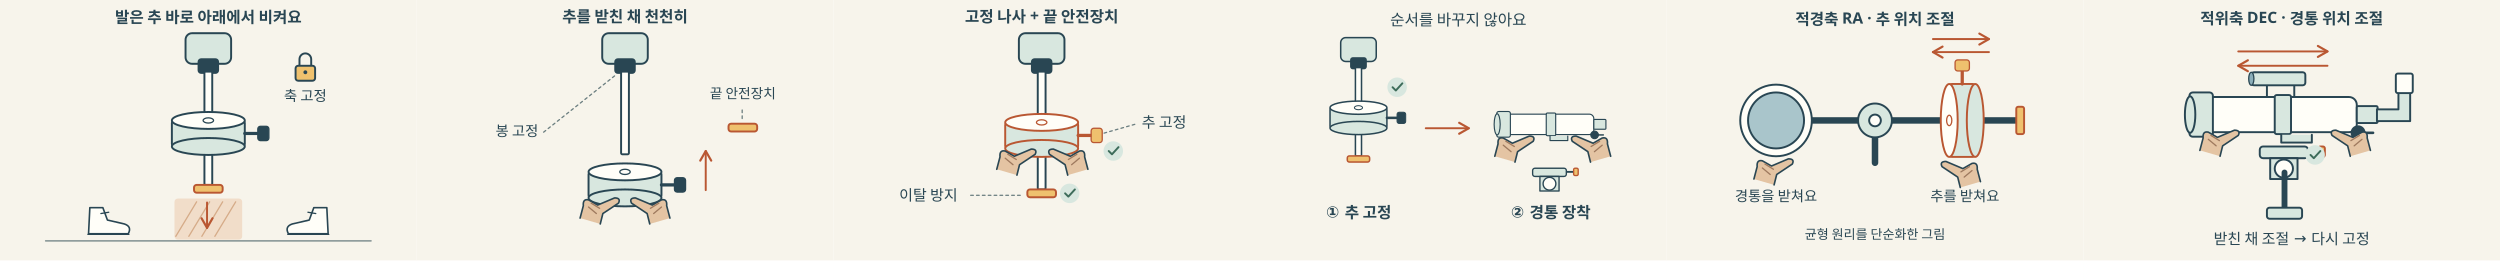
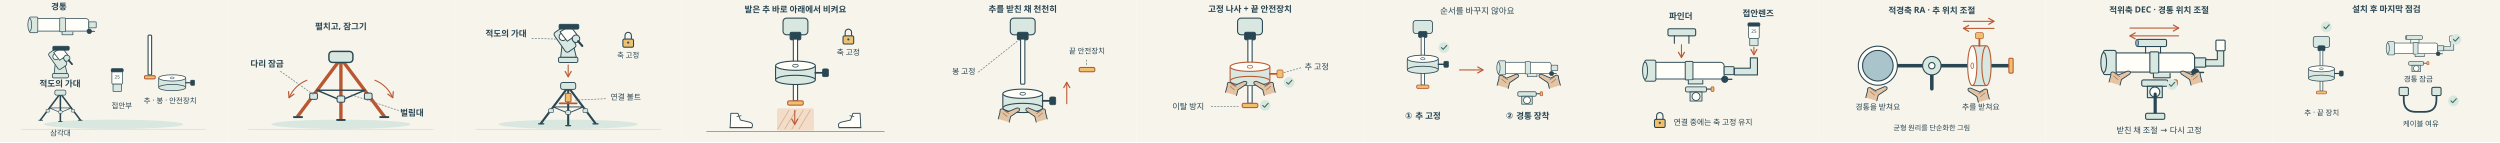
- <svg xmlns="http://www.w3.org/2000/svg" width="3840" height="400" viewBox="0 0 3840 400">
+ <svg xmlns="http://www.w3.org/2000/svg" width="7040" height="400" viewBox="0 0 7040 400">
  <style>text{font-family:"Noto Sans KR","Apple SD Gothic Neo","Malgun Gothic",sans-serif}path,rect,circle,ellipse{stroke-linecap:round;stroke-linejoin:round}</style>
  <defs>
    <marker id="arrow" viewBox="0 0 10 10" refX="8" refY="5" markerWidth="7" markerHeight="7" orient="auto-start-reverse">
      <path d="M1 1L8 5 1 9" fill="none" stroke="#b95732" stroke-width="1.6" stroke-linecap="round" stroke-linejoin="round" />
    </marker>
  </defs>
  <g transform="translate(0 0)">
+     <rect x="0" y="0" width="640" height="400" rx="0" fill="#f7f4eb" stroke="none" stroke-width="3" />
+     <ellipse cx="320" cy="350" rx="196" ry="13" fill="#d8e7df" stroke="none" stroke-width="3" />
+     <path d="M60 364H580" fill="none" stroke="#d3dbd3" stroke-width="2" />
+     <g transform="translate(170 263) scale(0.62) rotate(0)">
+       <path d="M0 0L-90 120M0 0L90 120M0 0V126" fill="none" stroke="#294653" stroke-width="7" />
+       <path d="M-50 66H50M-50 66L0 87 50 66" fill="none" stroke="#294653" stroke-width="3" />
+       <rect x="-65" y="72" width="16" height="13" rx="3" fill="#d8e7df" stroke="#294653" stroke-width="2" />
+       <rect x="49" y="72" width="16" height="13" rx="3" fill="#d8e7df" stroke="#294653" stroke-width="2" />
+       <rect x="-8" y="78" width="16" height="13" rx="3" fill="#d8e7df" stroke="#294653" stroke-width="2" />
+       <rect x="-25" y="-15" width="50" height="23" rx="7" fill="#d8e7df" stroke="#294653" stroke-width="3" />
+       <path d="M-98 122h17M82 122h17M-8 128h16" fill="none" stroke="#294653" stroke-width="4" />
+     </g>
+     <g transform="translate(170 207) scale(0.73) rotate(0)">
+       <rect x="-31" y="0" width="62" height="17" rx="5" fill="#d8e7df" stroke="#294653" stroke-width="3" />
+       <path d="M-24 0L-19-43 12-58 26 0Z" fill="#d8e7df" stroke="#294653" stroke-width="3" />
+       <g transform="translate(-5 -48) scale(1) rotate(-35)">
+         <rect x="-20" y="-47" width="40" height="76" rx="8" fill="#d8e7df" stroke="#294653" stroke-width="3" />
+         <circle cx="0" cy="-21" r="12" fill="#fffef8" stroke="#294653" stroke-width="3" />
+       </g>
+       <path d="M-26-81L6-101 28-72-3-51Z" fill="#fffef8" stroke="#294653" stroke-width="3" />
+       <rect x="-29" y="-105" width="63" height="15" rx="4" fill="#294653" stroke="#294653" stroke-width="3" />
+       <circle cx="25" cy="-59" r="12" fill="#d8e7df" stroke="#294653" stroke-width="3" />
+       <path d="M32-51l13 15" fill="none" stroke="#294653" stroke-width="7" />
+     </g>
+     <g transform="translate(176 70) scale(0.65) rotate(0)">
+       <rect x="-132" y="-27" width="246" height="54" rx="12" fill="#fffef8" stroke="#294653" stroke-width="3" />
+       <rect x="-143" y="-34" width="36" height="68" rx="5" fill="#d8e7df" stroke="#294653" stroke-width="3" />
+       <ellipse cx="-142" cy="0" rx="8" ry="28" fill="#d8e7df" stroke="#294653" stroke-width="3" />
+       <rect x="-12" y="-30" width="25" height="60" rx="3" fill="#d8e7df" stroke="#294653" stroke-width="3" />
+       <path d="M-2 31V43H45V31" fill="#d8e7df" stroke="#294653" stroke-width="3" />
+       <rect x="114" y="-13" width="32" height="26" rx="2" fill="#d8e7df" stroke="#294653" stroke-width="3" />
+       <circle cx="116" cy="28" r="10" fill="#294653" stroke="#294653" stroke-width="3" />
+       <path d="M116 28h23" fill="none" stroke="#294653" stroke-width="4" />
+     </g>
+     <g transform="translate(330 222) scale(0.65) rotate(0)">
+       <rect x="-23" y="-37" width="46" height="60" rx="5" fill="#fffef8" stroke="#294653" stroke-width="3" />
+       <rect x="-18" y="23" width="36" height="32" rx="2" fill="#d8e7df" stroke="#294653" stroke-width="3" />
+       <rect x="-26" y="-44" width="52" height="14" rx="4" fill="#294653" stroke="#294653" stroke-width="3" />
+       <text x="0" y="-1" fill="#294653" font-size="20" text-anchor="middle" font-weight="500">25</text>
+     </g>
+     <g transform="translate(485 233) scale(0.68) rotate(0)">
+       <rect x="-56" y="-20" width="112" height="40" rx="4" fill="#d8e7df" stroke="#294653" stroke-width="3" />
+       <ellipse cx="0" cy="-20" rx="56" ry="13" fill="#fffef8" stroke="#294653" stroke-width="3" />
+       <ellipse cx="0" cy="-20" rx="8" ry="4" fill="#fffef8" stroke="#294653" stroke-width="2" />
+       <ellipse cx="0" cy="20" rx="56" ry="13" fill="#d8e7df" stroke="#294653" stroke-width="3" />
+       <path d="M56 0H78" fill="none" stroke="#294653" stroke-width="5" />
+       <rect x="76" y="-11" width="17" height="22" rx="4" fill="#294653" stroke="#294653" stroke-width="2" />
+     </g>
+     <rect x="417" y="99" width="10" height="112" rx="2" fill="#fffef8" stroke="#294653" stroke-width="3" />
+     <rect x="407" y="213" width="30" height="9" rx="3" fill="#efc16e" stroke="#b95732" stroke-width="3" />
+     <text x="166" y="27" fill="#294653" font-size="24" text-anchor="middle" font-weight="600">경통</text>
+     <text x="169" y="244" fill="#294653" font-size="24" text-anchor="middle" font-weight="600">적도의 가대</text>
+     <text x="170" y="382" fill="#294653" font-size="21" text-anchor="middle" font-weight="500">삼각대</text>
+     <text x="343" y="305" fill="#294653" font-size="21" text-anchor="middle" font-weight="500">접안부</text>
+     <text x="479" y="291" fill="#294653" font-size="21" text-anchor="middle" font-weight="500">추 · 봉 · 안전장치</text>
+   </g>
+   <g transform="translate(640 0)">
+     <rect x="0" y="0" width="640" height="400" rx="0" fill="#f7f4eb" stroke="none" stroke-width="3" />
+     <ellipse cx="320" cy="350" rx="196" ry="13" fill="#d8e7df" stroke="none" stroke-width="3" />
+     <path d="M60 364H580" fill="none" stroke="#d3dbd3" stroke-width="2" />
+     <g transform="translate(320 165) scale(1.35) rotate(0)">
+       <path d="M0 0L-90 120M0 0L90 120M0 0V126" fill="none" stroke="#b95732" stroke-width="7" />
+       <path d="M-50 66H50M-50 66L0 87 50 66" fill="none" stroke="#294653" stroke-width="3" />
+       <rect x="-65" y="72" width="16" height="13" rx="3" fill="#d8e7df" stroke="#294653" stroke-width="2" />
+       <rect x="49" y="72" width="16" height="13" rx="3" fill="#d8e7df" stroke="#294653" stroke-width="2" />
+       <rect x="-8" y="78" width="16" height="13" rx="3" fill="#d8e7df" stroke="#294653" stroke-width="2" />
+       <rect x="-25" y="-15" width="50" height="23" rx="7" fill="#d8e7df" stroke="#294653" stroke-width="3" />
+       <path d="M-98 122h17M82 122h17M-8 128h16" fill="none" stroke="#294653" stroke-width="4" />
+     </g>
+     <path d="M224 226Q190 240 174 275" fill="none" stroke="#b95732" stroke-width="3" marker-end="url(#arrow)" />
+     <path d="M416 226Q450 240 466 275" fill="none" stroke="#b95732" stroke-width="3" marker-end="url(#arrow)" />
+     <text x="320" y="83" fill="#294653" font-size="24" text-anchor="middle" font-weight="600">펼치고, 잠그기</text>
+     <text x="112" y="188" fill="#294653" font-size="24" text-anchor="middle" font-weight="600">다리 잠금</text>
+     <path d="M150 201L242 266" fill="none" stroke="#6b7e80" stroke-width="2" stroke-dasharray="4 5" />
+     <text x="520" y="326" fill="#294653" font-size="24" text-anchor="middle" font-weight="600">벌림대</text>
+     <path d="M482 311L350 267" fill="none" stroke="#6b7e80" stroke-width="2" stroke-dasharray="4 5" />
+   </g>
+   <g transform="translate(1280 0)">
+     <rect x="0" y="0" width="640" height="400" rx="0" fill="#f7f4eb" stroke="none" stroke-width="3" />
+     <ellipse cx="320" cy="350" rx="196" ry="13" fill="#d8e7df" stroke="none" stroke-width="3" />
+     <path d="M60 364H580" fill="none" stroke="#d3dbd3" stroke-width="2" />
+     <g transform="translate(320 245) scale(0.85) rotate(0)">
+       <path d="M0 0L-90 120M0 0L90 120M0 0V126" fill="none" stroke="#294653" stroke-width="7" />
+       <path d="M-50 66H50M-50 66L0 87 50 66" fill="none" stroke="#294653" stroke-width="3" />
+       <rect x="-65" y="72" width="16" height="13" rx="3" fill="#d8e7df" stroke="#294653" stroke-width="2" />
+       <rect x="49" y="72" width="16" height="13" rx="3" fill="#d8e7df" stroke="#294653" stroke-width="2" />
+       <rect x="-8" y="78" width="16" height="13" rx="3" fill="#d8e7df" stroke="#294653" stroke-width="2" />
+       <rect x="-25" y="-15" width="50" height="23" rx="7" fill="#d8e7df" stroke="#294653" stroke-width="3" />
+       <path d="M-98 122h17M82 122h17M-8 128h16" fill="none" stroke="#294653" stroke-width="4" />
+     </g>
+     <g transform="translate(320 161) scale(0.88) rotate(0)">
+       <rect x="-31" y="0" width="62" height="17" rx="5" fill="#d8e7df" stroke="#294653" stroke-width="3" />
+       <path d="M-24 0L-19-43 12-58 26 0Z" fill="#d8e7df" stroke="#294653" stroke-width="3" />
+       <g transform="translate(-5 -48) scale(1) rotate(-35)">
+         <rect x="-20" y="-47" width="40" height="76" rx="8" fill="#d8e7df" stroke="#294653" stroke-width="3" />
+         <circle cx="0" cy="-21" r="12" fill="#fffef8" stroke="#294653" stroke-width="3" />
+       </g>
+       <path d="M-26-81L6-101 28-72-3-51Z" fill="#fffef8" stroke="#294653" stroke-width="3" />
+       <rect x="-29" y="-105" width="63" height="15" rx="4" fill="#294653" stroke="#294653" stroke-width="3" />
+       <circle cx="25" cy="-59" r="12" fill="#d8e7df" stroke="#294653" stroke-width="3" />
+       <path d="M32-51l13 15" fill="none" stroke="#294653" stroke-width="7" />
+     </g>
+     <path d="M320 183V216" fill="none" stroke="#b95732" stroke-width="3" marker-end="url(#arrow)" />
+     <rect x="312" y="263" width="16" height="24" rx="3" fill="#efc16e" stroke="#b95732" stroke-width="3" />
+     <path d="M296 291h48" fill="none" stroke="#b95732" stroke-width="5" />
+     <text x="145" y="103" fill="#294653" font-size="24" text-anchor="middle" font-weight="600">적도의 가대</text>
+     <path d="M218 108L286 110" fill="none" stroke="#6b7e80" stroke-width="2" stroke-dasharray="4 5" />
+     <path d="M480 110v-10a9 9 0 0 1 18 0v10" fill="none" stroke="#294653" stroke-width="3" />
+     <rect x="474" y="110" width="30" height="23" rx="4" fill="#efc16e" stroke="#294653" stroke-width="3" />
+     <circle cx="489" cy="120" r="3" fill="#294653" stroke="none" stroke-width="3" />
+     <text x="489" y="163" fill="#294653" font-size="21" text-anchor="middle" font-weight="500">축 고정</text>
+     <text x="482" y="281" fill="#294653" font-size="22" text-anchor="middle" font-weight="500">연결 볼트</text>
+     <path d="M425 278L340 282" fill="none" stroke="#6b7e80" stroke-width="2" stroke-dasharray="4 5" />
+   </g>
+   <g transform="translate(1920 0)">
    <rect x="0" y="0" width="640" height="400" rx="0" fill="#f7f4eb" stroke="none" stroke-width="3" />
    <rect x="285" y="51" width="70" height="47" rx="10" fill="#d8e7df" stroke="#294653" stroke-width="3" />
    <rect x="305" y="91" width="30" height="21" rx="4" fill="#294653" stroke="#294653" stroke-width="3" />
    <rect x="314" y="110" width="12" height="174" rx="2" fill="#fffef8" stroke="#294653" stroke-width="3" />
    <rect x="298" y="284" width="44" height="12" rx="4" fill="#efc16e" stroke="#b95732" stroke-width="3" />
    <g transform="translate(320 205) scale(1) rotate(0)">
      <rect x="-56" y="-20" width="112" height="40" rx="4" fill="#d8e7df" stroke="#294653" stroke-width="3" />
      <ellipse cx="0" cy="-20" rx="56" ry="13" fill="#fffef8" stroke="#294653" stroke-width="3" />
      <ellipse cx="0" cy="-20" rx="8" ry="4" fill="#fffef8" stroke="#294653" stroke-width="2" />
      <ellipse cx="0" cy="20" rx="56" ry="13" fill="#d8e7df" stroke="#294653" stroke-width="3" />
      <path d="M56 0H78" fill="none" stroke="#294653" stroke-width="5" />
      <rect x="76" y="-11" width="17" height="22" rx="4" fill="#294653" stroke="#294653" stroke-width="2" />
    </g>
    <rect x="268" y="305" width="104" height="63" rx="5" fill="#f1ddc9" stroke="none" stroke-width="3" />
    <path d="M270 363l32-53" fill="none" stroke="#d5ab88" stroke-width="2" />
    <path d="M290 363l32-53" fill="none" stroke="#d5ab88" stroke-width="2" />
    <path d="M310 363l32-53" fill="none" stroke="#d5ab88" stroke-width="2" />
    <path d="M330 363l32-53" fill="none" stroke="#d5ab88" stroke-width="2" />
    <g transform="translate(161 342) scale(1 1)">
      <path d="M-23-23H-3L4-4 30 2Q42 6 36 17H-25Z" fill="#fffef8" stroke="#294653" stroke-width="2.5" />
      <path d="M-26 18H37M-6-14l12-2" fill="none" stroke="#294653" stroke-width="2" />
    </g>
    <g transform="translate(479 342) scale(-1 1)">
      <path d="M-23-23H-3L4-4 30 2Q42 6 36 17H-25Z" fill="#fffef8" stroke="#294653" stroke-width="2.5" />
      <path d="M-26 18H37M-6-14l12-2" fill="none" stroke="#294653" stroke-width="2" />
    </g>
    <path d="M318 311V350" fill="none" stroke="#b95732" stroke-width="3" marker-end="url(#arrow)" />
    <text x="320" y="35" fill="#294653" font-size="24" text-anchor="middle" font-weight="600">발은 추 바로 아래에서 비켜요</text>
    <path d="M460 101v-10a9 9 0 0 1 18 0v10" fill="none" stroke="#294653" stroke-width="3" />
    <rect x="454" y="101" width="30" height="23" rx="4" fill="#efc16e" stroke="#294653" stroke-width="3" />
    <circle cx="469" cy="111" r="3" fill="#294653" stroke="none" stroke-width="3" />
    <text x="469" y="155" fill="#294653" font-size="22" text-anchor="middle" font-weight="500">축 고정</text>
    <path d="M70 370H570" fill="none" stroke="#6b7e80" stroke-width="2" />
  </g>
-   <g transform="translate(640 0)">
+   <g transform="translate(2560 0)">
    <rect x="0" y="0" width="640" height="400" rx="0" fill="#f7f4eb" stroke="none" stroke-width="3" />
    <rect x="285" y="51" width="70" height="47" rx="10" fill="#d8e7df" stroke="#294653" stroke-width="3" />
    <rect x="305" y="91" width="30" height="21" rx="4" fill="#294653" stroke="#294653" stroke-width="3" />
    <rect x="314" y="110" width="12" height="127" rx="2" fill="#fffef8" stroke="#294653" stroke-width="3" />
    <g transform="translate(320 284) scale(1) rotate(0)">
      <rect x="-56" y="-20" width="112" height="40" rx="4" fill="#d8e7df" stroke="#294653" stroke-width="3" />
      <ellipse cx="0" cy="-20" rx="56" ry="13" fill="#fffef8" stroke="#294653" stroke-width="3" />
      <ellipse cx="0" cy="-20" rx="8" ry="4" fill="#fffef8" stroke="#294653" stroke-width="2" />
      <ellipse cx="0" cy="20" rx="56" ry="13" fill="#d8e7df" stroke="#294653" stroke-width="3" />
      <path d="M56 0H78" fill="none" stroke="#294653" stroke-width="5" />
      <rect x="76" y="-11" width="17" height="22" rx="4" fill="#294653" stroke="#294653" stroke-width="2" />
    </g>
    <g transform="translate(277 305) scale(1 1)">
      <path d="M-26 30L-21 11Q-22 0-13 2L1 10 27-1Q37-1 33 7L9 23 5 39" fill="#e4c4a3" stroke="#294653" stroke-width="2.5" />
      <path d="M-9 7L4 15M-13 13l12 10" fill="none" stroke="#9e795e" stroke-width="2" />
    </g>
    <g transform="translate(363 305) scale(-1 1)">
      <path d="M-26 30L-21 11Q-22 0-13 2L1 10 27-1Q37-1 33 7L9 23 5 39" fill="#e4c4a3" stroke="#294653" stroke-width="2.5" />
      <path d="M-9 7L4 15M-13 13l12 10" fill="none" stroke="#9e795e" stroke-width="2" />
    </g>
    <path d="M444 292V232" fill="none" stroke="#b95732" stroke-width="3" marker-end="url(#arrow)" />
    <text x="320" y="34" fill="#294653" font-size="24" text-anchor="middle" font-weight="600">추를 받친 채 천천히</text>
    <rect x="479" y="190" width="44" height="12" rx="4" fill="#efc16e" stroke="#b95732" stroke-width="3" />
    <text x="501" y="151" fill="#294653" font-size="21" text-anchor="middle" font-weight="500">끝 안전장치</text>
    <path d="M500 169V184" fill="none" stroke="#6b7e80" stroke-width="2" stroke-dasharray="4 5" />
    <text x="154" y="209" fill="#294653" font-size="22" text-anchor="middle" font-weight="500">봉 고정</text>
    <path d="M195 203L306 115" fill="none" stroke="#6b7e80" stroke-width="2" stroke-dasharray="4 5" />
  </g>
-   <g transform="translate(1280 0)">
+   <g transform="translate(3200 0)">
    <rect x="0" y="0" width="640" height="400" rx="0" fill="#f7f4eb" stroke="none" stroke-width="3" />
    <rect x="285" y="51" width="70" height="47" rx="10" fill="#d8e7df" stroke="#294653" stroke-width="3" />
    <rect x="305" y="91" width="30" height="21" rx="4" fill="#294653" stroke="#294653" stroke-width="3" />
    <rect x="314" y="110" width="12" height="181" rx="2" fill="#fffef8" stroke="#294653" stroke-width="3" />
    <rect x="298" y="291" width="44" height="12" rx="4" fill="#efc16e" stroke="#b95732" stroke-width="3" />
    <g transform="translate(320 208) scale(1) rotate(0)">
      <rect x="-56" y="-20" width="112" height="40" rx="4" fill="#d8e7df" stroke="#b95732" stroke-width="3" />
      <ellipse cx="0" cy="-20" rx="56" ry="13" fill="#fffef8" stroke="#b95732" stroke-width="3" />
      <ellipse cx="0" cy="-20" rx="8" ry="4" fill="#fffef8" stroke="#b95732" stroke-width="2" />
      <ellipse cx="0" cy="20" rx="56" ry="13" fill="#d8e7df" stroke="#b95732" stroke-width="3" />
      <path d="M56 0H78" fill="none" stroke="#b95732" stroke-width="5" />
      <rect x="76" y="-11" width="17" height="22" rx="4" fill="#efc16e" stroke="#b95732" stroke-width="2" />
    </g>
    <g transform="translate(277 230) scale(1 1)">
      <path d="M-26 30L-21 11Q-22 0-13 2L1 10 27-1Q37-1 33 7L9 23 5 39" fill="#e4c4a3" stroke="#294653" stroke-width="2.5" />
      <path d="M-9 7L4 15M-13 13l12 10" fill="none" stroke="#9e795e" stroke-width="2" />
    </g>
    <g transform="translate(365 230) scale(-1 1)">
      <path d="M-26 30L-21 11Q-22 0-13 2L1 10 27-1Q37-1 33 7L9 23 5 39" fill="#e4c4a3" stroke="#294653" stroke-width="2.5" />
      <path d="M-9 7L4 15M-13 13l12 10" fill="none" stroke="#9e795e" stroke-width="2" />
    </g>
    <text x="320" y="34" fill="#294653" font-size="24" text-anchor="middle" font-weight="600">고정 나사 + 끝 안전장치</text>
    <text x="508" y="196" fill="#294653" font-size="23" text-anchor="middle" font-weight="500">추 고정</text>
    <path d="M463 191L414 205" fill="none" stroke="#6b7e80" stroke-width="2" stroke-dasharray="4 5" />
    <circle cx="430" cy="232" r="15" fill="#d8e7df" stroke="none" stroke-width="3" />
    <path d="M423 232l5 5 10-11" fill="none" stroke="#3d6c5a" stroke-width="3" />
    <text x="146" y="308" fill="#294653" font-size="23" text-anchor="middle" font-weight="500">이탈 방지</text>
    <path d="M211 300H289" fill="none" stroke="#6b7e80" stroke-width="2" stroke-dasharray="4 5" />
    <circle cx="363" cy="297" r="15" fill="#d8e7df" stroke="none" stroke-width="3" />
    <path d="M356 297l5 5 10-11" fill="none" stroke="#3d6c5a" stroke-width="3" />
  </g>
-   <g transform="translate(1920 0)">
+   <g transform="translate(3840 0)">
    <rect x="0" y="0" width="640" height="400" rx="0" fill="#f7f4eb" stroke="none" stroke-width="3" />
    <g transform="translate(-83 18) scale(0.78) rotate(0)">
      <rect x="285" y="51" width="70" height="47" rx="10" fill="#d8e7df" stroke="#294653" stroke-width="3" />
      <rect x="305" y="91" width="30" height="21" rx="4" fill="#294653" stroke="#294653" stroke-width="3" />
      <rect x="314" y="110" width="12" height="174" rx="2" fill="#fffef8" stroke="#294653" stroke-width="3" />
      <rect x="298" y="284" width="44" height="12" rx="4" fill="#efc16e" stroke="#b95732" stroke-width="3" />
      <g transform="translate(320 209) scale(1) rotate(0)">
        <rect x="-56" y="-20" width="112" height="40" rx="4" fill="#d8e7df" stroke="#294653" stroke-width="3" />
        <ellipse cx="0" cy="-20" rx="56" ry="13" fill="#fffef8" stroke="#294653" stroke-width="3" />
        <ellipse cx="0" cy="-20" rx="8" ry="4" fill="#fffef8" stroke="#294653" stroke-width="2" />
        <ellipse cx="0" cy="20" rx="56" ry="13" fill="#d8e7df" stroke="#294653" stroke-width="3" />
        <path d="M56 0H78" fill="none" stroke="#294653" stroke-width="5" />
        <rect x="76" y="-11" width="17" height="22" rx="4" fill="#294653" stroke="#294653" stroke-width="2" />
      </g>
    </g>
    <circle cx="226" cy="134" r="15" fill="#d8e7df" stroke="none" stroke-width="3" />
    <path d="M219 134l5 5 10-11" fill="none" stroke="#3d6c5a" stroke-width="3" />
    <g transform="translate(462 191) scale(0.58) rotate(0)">
      <rect x="-132" y="-27" width="246" height="54" rx="12" fill="#fffef8" stroke="#294653" stroke-width="3" />
      <rect x="-143" y="-34" width="36" height="68" rx="5" fill="#d8e7df" stroke="#294653" stroke-width="3" />
      <ellipse cx="-142" cy="0" rx="8" ry="28" fill="#d8e7df" stroke="#294653" stroke-width="3" />
      <rect x="-12" y="-30" width="25" height="60" rx="3" fill="#d8e7df" stroke="#294653" stroke-width="3" />
      <path d="M-2 31V43H45V31" fill="#d8e7df" stroke="#294653" stroke-width="3" />
      <rect x="114" y="-13" width="32" height="26" rx="2" fill="#d8e7df" stroke="#294653" stroke-width="3" />
      <circle cx="116" cy="28" r="10" fill="#294653" stroke="#294653" stroke-width="3" />
      <path d="M116 28h23" fill="none" stroke="#294653" stroke-width="4" />
    </g>
    <g transform="translate(402 210) scale(1 1)">
      <path d="M-26 30L-21 11Q-22 0-13 2L1 10 27-1Q37-1 33 7L9 23 5 39" fill="#e4c4a3" stroke="#294653" stroke-width="2.5" />
      <path d="M-9 7L4 15M-13 13l12 10" fill="none" stroke="#9e795e" stroke-width="2" />
    </g>
    <g transform="translate(528 210) scale(-1 1)">
      <path d="M-26 30L-21 11Q-22 0-13 2L1 10 27-1Q37-1 33 7L9 23 5 39" fill="#e4c4a3" stroke="#294653" stroke-width="2.5" />
      <path d="M-9 7L4 15M-13 13l12 10" fill="none" stroke="#9e795e" stroke-width="2" />
    </g>
    <g transform="translate(460 264) scale(0.7) rotate(0)">
      <rect x="-37" y="-8" width="74" height="18" rx="5" fill="#d8e7df" stroke="#294653" stroke-width="3" />
      <path d="M-21 10V42H21V10Z" fill="#d8e7df" stroke="#294653" stroke-width="3" />
      <circle cx="0" cy="26" r="14" fill="#fffef8" stroke="#294653" stroke-width="3" />
      <path d="M38 0H55" fill="none" stroke="#294653" stroke-width="4" />
      <rect x="53" y="-8" width="10" height="16" rx="3" fill="#efc16e" stroke="#b95732" stroke-width="3" />
    </g>
    <path d="M270 197H336" fill="none" stroke="#b95732" stroke-width="3" marker-end="url(#arrow)" />
    <text x="167" y="334" fill="#294653" font-size="24" text-anchor="middle" font-weight="600">① 추 고정</text>
    <text x="462" y="334" fill="#294653" font-size="24" text-anchor="middle" font-weight="600">② 경통 장착</text>
    <text x="320" y="39" fill="#294653" font-size="24" text-anchor="middle" font-weight="500">순서를 바꾸지 않아요</text>
  </g>
-   <g transform="translate(2560 0)">
+   <g transform="translate(4480 0)">
+     <rect x="0" y="0" width="640" height="400" rx="0" fill="#f7f4eb" stroke="none" stroke-width="3" />
+     <g transform="translate(276 199) scale(0.87) rotate(0)">
+       <rect x="-132" y="-27" width="246" height="54" rx="12" fill="#fffef8" stroke="#294653" stroke-width="3" />
+       <rect x="-143" y="-34" width="36" height="68" rx="5" fill="#d8e7df" stroke="#294653" stroke-width="3" />
+       <ellipse cx="-142" cy="0" rx="8" ry="28" fill="#d8e7df" stroke="#294653" stroke-width="3" />
+       <rect x="-12" y="-30" width="25" height="60" rx="3" fill="#d8e7df" stroke="#294653" stroke-width="3" />
+       <path d="M-2 31V43H45V31" fill="#d8e7df" stroke="#294653" stroke-width="3" />
+       <rect x="114" y="-13" width="32" height="26" rx="2" fill="#d8e7df" stroke="#294653" stroke-width="3" />
+       <circle cx="116" cy="28" r="10" fill="#294653" stroke="#294653" stroke-width="3" />
+       <path d="M116 28h23" fill="none" stroke="#294653" stroke-width="4" />
+     </g>
+     <rect x="217" y="81" width="78" height="20" rx="4" fill="#d8e7df" stroke="#294653" stroke-width="3" />
+     <path d="M235 101v21M276 101v21" fill="none" stroke="#294653" stroke-width="3" />
+     <path d="M255 126V162" fill="none" stroke="#b95732" stroke-width="3" marker-end="url(#arrow)" />
+     <path d="M404 192h45v-29h20v48h-65Z" fill="#d8e7df" stroke="#294653" stroke-width="3" />
+     <g transform="translate(459 93) scale(0.65) rotate(0)">
+       <rect x="-23" y="-37" width="46" height="60" rx="5" fill="#fffef8" stroke="#294653" stroke-width="3" />
+       <rect x="-18" y="23" width="36" height="32" rx="2" fill="#d8e7df" stroke="#294653" stroke-width="3" />
+       <rect x="-26" y="-44" width="52" height="14" rx="4" fill="#294653" stroke="#294653" stroke-width="3" />
+       <text x="0" y="-1" fill="#294653" font-size="20" text-anchor="middle" font-weight="500">25</text>
+     </g>
+     <path d="M459 133V154" fill="none" stroke="#b95732" stroke-width="3" marker-end="url(#arrow)" />
+     <g transform="translate(296 251) scale(0.8) rotate(0)">
+       <rect x="-37" y="-8" width="74" height="18" rx="5" fill="#d8e7df" stroke="#294653" stroke-width="3" />
+       <path d="M-21 10V42H21V10Z" fill="#d8e7df" stroke="#294653" stroke-width="3" />
+       <circle cx="0" cy="26" r="14" fill="#fffef8" stroke="#294653" stroke-width="3" />
+       <path d="M38 0H55" fill="none" stroke="#294653" stroke-width="4" />
+       <rect x="53" y="-8" width="10" height="16" rx="3" fill="#efc16e" stroke="#b95732" stroke-width="3" />
+     </g>
+     <text x="253" y="54" fill="#294653" font-size="24" text-anchor="middle" font-weight="600">파인더</text>
+     <text x="471" y="46" fill="#294653" font-size="24" text-anchor="middle" font-weight="600">접안렌즈</text>
+     <path d="M185 336v-10a9 9 0 0 1 18 0v10" fill="none" stroke="#294653" stroke-width="3" />
+     <rect x="179" y="336" width="30" height="23" rx="4" fill="#efc16e" stroke="#294653" stroke-width="3" />
+     <circle cx="194" cy="346" r="3" fill="#294653" stroke="none" stroke-width="3" />
+     <text x="344" y="352" fill="#294653" font-size="22" text-anchor="middle" font-weight="500">연결 중에는 축 고정 유지</text>
+   </g>
+   <g transform="translate(5120 0)">
    <rect x="0" y="0" width="640" height="400" rx="0" fill="#f7f4eb" stroke="none" stroke-width="3" />
    <path d="M320 250V185M180 185H538" fill="none" stroke="#294653" stroke-width="10" />
    <circle cx="320" cy="185" r="26" fill="#d8e7df" stroke="#294653" stroke-width="3" />
    <circle cx="320" cy="185" r="9" fill="#fffef8" stroke="#294653" stroke-width="3" />
    <circle cx="168" cy="185" r="55" fill="#fffef8" stroke="#294653" stroke-width="3" />
    <circle cx="168" cy="185" r="43" fill="#a9c5cb" stroke="#294653" stroke-width="3" />
    <g transform="translate(454 185) scale(1) rotate(-90)">
      <g transform="translate(0 0) scale(1) rotate(0)">
        <rect x="-56" y="-20" width="112" height="40" rx="4" fill="#d8e7df" stroke="#b95732" stroke-width="3" />
        <ellipse cx="0" cy="-20" rx="56" ry="13" fill="#fffef8" stroke="#b95732" stroke-width="3" />
        <ellipse cx="0" cy="-20" rx="8" ry="4" fill="#fffef8" stroke="#b95732" stroke-width="2" />
        <ellipse cx="0" cy="20" rx="56" ry="13" fill="#d8e7df" stroke="#b95732" stroke-width="3" />
        <path d="M56 0H78" fill="none" stroke="#b95732" stroke-width="5" />
        <rect x="76" y="-11" width="17" height="22" rx="4" fill="#efc16e" stroke="#b95732" stroke-width="2" />
      </g>
    </g>
    <rect x="537" y="164" width="12" height="42" rx="3" fill="#efc16e" stroke="#b95732" stroke-width="3" />
    <g transform="translate(160 245) scale(1 1)">
      <path d="M-26 30L-21 11Q-22 0-13 2L1 10 27-1Q37-1 33 7L9 23 5 39" fill="#e4c4a3" stroke="#294653" stroke-width="2.5" />
      <path d="M-9 7L4 15M-13 13l12 10" fill="none" stroke="#9e795e" stroke-width="2" />
    </g>
    <g transform="translate(456 249) scale(-1 1)">
      <path d="M-26 30L-21 11Q-22 0-13 2L1 10 27-1Q37-1 33 7L9 23 5 39" fill="#e4c4a3" stroke="#294653" stroke-width="2.5" />
      <path d="M-9 7L4 15M-13 13l12 10" fill="none" stroke="#9e795e" stroke-width="2" />
    </g>
    <path d="M409 60H495" fill="none" stroke="#b95732" stroke-width="3" marker-end="url(#arrow)" />
    <path d="M495 80H409" fill="none" stroke="#b95732" stroke-width="3" marker-end="url(#arrow)" />
    <text x="320" y="38" fill="#294653" font-size="24" text-anchor="middle" font-weight="600">적경축 RA · 추 위치 조절</text>
    <text x="168" y="309" fill="#294653" font-size="22" text-anchor="middle" font-weight="500">경통을 받쳐요</text>
    <text x="458" y="309" fill="#294653" font-size="22" text-anchor="middle" font-weight="500">추를 받쳐요</text>
    <text x="320" y="367" fill="#294653" font-size="20" text-anchor="middle" font-weight="500">균형 원리를 단순화한 그림</text>
  </g>
-   <g transform="translate(3200 0)">
+   <g transform="translate(5760 0)">
    <rect x="0" y="0" width="640" height="400" rx="0" fill="#f7f4eb" stroke="none" stroke-width="3" />
    <g transform="translate(306 176) scale(1) rotate(0)">
      <rect x="-132" y="-27" width="246" height="54" rx="12" fill="#fffef8" stroke="#294653" stroke-width="3" />
      <rect x="-143" y="-34" width="36" height="68" rx="5" fill="#d8e7df" stroke="#294653" stroke-width="3" />
      <ellipse cx="-142" cy="0" rx="8" ry="28" fill="#d8e7df" stroke="#294653" stroke-width="3" />
      <rect x="-12" y="-30" width="25" height="60" rx="3" fill="#d8e7df" stroke="#294653" stroke-width="3" />
      <path d="M-2 31V43H45V31" fill="#d8e7df" stroke="#294653" stroke-width="3" />
      <rect x="114" y="-13" width="32" height="26" rx="2" fill="#d8e7df" stroke="#294653" stroke-width="3" />
      <circle cx="116" cy="28" r="10" fill="#294653" stroke="#294653" stroke-width="3" />
      <path d="M116 28h23" fill="none" stroke="#294653" stroke-width="4" />
      <path d="M145-8h33v-27h18v45h-51Z" fill="#d8e7df" stroke="#294653" stroke-width="3" />
      <rect x="174" y="-63" width="26" height="30" rx="3" fill="#fffef8" stroke="#294653" stroke-width="3" />
      <path d="M-24-27v-22M18-27v-22" fill="none" stroke="#294653" stroke-width="3" />
      <rect x="-48" y="-65" width="83" height="20" rx="4" fill="#d8e7df" stroke="#294653" stroke-width="3" />
      <ellipse cx="-48" cy="-55" rx="4" ry="10" fill="#8baeb9" stroke="#294653" stroke-width="2" />
    </g>
    <g transform="translate(205 201) scale(1 1)">
      <path d="M-26 30L-21 11Q-22 0-13 2L1 10 27-1Q37-1 33 7L9 23 5 39" fill="#e4c4a3" stroke="#294653" stroke-width="2.5" />
      <path d="M-9 7L4 15M-13 13l12 10" fill="none" stroke="#9e795e" stroke-width="2" />
    </g>
    <g transform="translate(415 201) scale(-1 1)">
      <path d="M-26 30L-21 11Q-22 0-13 2L1 10 27-1Q37-1 33 7L9 23 5 39" fill="#e4c4a3" stroke="#294653" stroke-width="2.5" />
      <path d="M-9 7L4 15M-13 13l12 10" fill="none" stroke="#9e795e" stroke-width="2" />
    </g>
    <g transform="translate(308 233) scale(1) rotate(0)">
      <rect x="-37" y="-8" width="74" height="18" rx="5" fill="#d8e7df" stroke="#294653" stroke-width="3" />
      <path d="M-21 10V42H21V10Z" fill="#d8e7df" stroke="#294653" stroke-width="3" />
      <circle cx="0" cy="26" r="14" fill="#fffef8" stroke="#294653" stroke-width="3" />
      <path d="M38 0H55" fill="none" stroke="#294653" stroke-width="4" />
      <rect x="53" y="-8" width="10" height="16" rx="3" fill="#efc16e" stroke="#b95732" stroke-width="3" />
    </g>
    <path d="M309 265v54" fill="none" stroke="#294653" stroke-width="9" />
    <rect x="282" y="319" width="54" height="17" rx="4" fill="#d8e7df" stroke="#294653" stroke-width="3" />
    <path d="M238 79H375" fill="none" stroke="#b95732" stroke-width="3" marker-end="url(#arrow)" />
    <path d="M375 101H238" fill="none" stroke="#b95732" stroke-width="3" marker-end="url(#arrow)" />
    <circle cx="356" cy="238" r="15" fill="#d8e7df" stroke="none" stroke-width="3" />
    <path d="M349 238l5 5 10-11" fill="none" stroke="#3d6c5a" stroke-width="3" />
    <text x="320" y="37" fill="#294653" font-size="24" text-anchor="middle" font-weight="600">적위축 DEC · 경통 위치 조절</text>
    <text x="320" y="375" fill="#294653" font-size="23" text-anchor="middle" font-weight="500">받친 채 조절 → 다시 고정</text>
  </g>
+   <g transform="translate(6400 0)">
+     <rect x="0" y="0" width="640" height="400" rx="0" fill="#f7f4eb" stroke="none" stroke-width="3" />
+     <g transform="translate(-74 69) scale(0.66) rotate(0)">
+       <rect x="285" y="51" width="70" height="47" rx="10" fill="#d8e7df" stroke="#294653" stroke-width="3" />
+       <rect x="305" y="91" width="30" height="21" rx="4" fill="#294653" stroke="#294653" stroke-width="3" />
+       <rect x="314" y="110" width="12" height="174" rx="2" fill="#fffef8" stroke="#294653" stroke-width="3" />
+       <rect x="298" y="284" width="44" height="12" rx="4" fill="#efc16e" stroke="#b95732" stroke-width="3" />
+       <g transform="translate(320 209) scale(1) rotate(0)">
+         <rect x="-56" y="-20" width="112" height="40" rx="4" fill="#d8e7df" stroke="#294653" stroke-width="3" />
+         <ellipse cx="0" cy="-20" rx="56" ry="13" fill="#fffef8" stroke="#294653" stroke-width="3" />
+         <ellipse cx="0" cy="-20" rx="8" ry="4" fill="#fffef8" stroke="#294653" stroke-width="2" />
+         <ellipse cx="0" cy="20" rx="56" ry="13" fill="#d8e7df" stroke="#294653" stroke-width="3" />
+         <path d="M56 0H78" fill="none" stroke="#294653" stroke-width="5" />
+         <rect x="76" y="-11" width="17" height="22" rx="4" fill="#294653" stroke="#294653" stroke-width="2" />
+       </g>
+     </g>
+     <circle cx="151" cy="76" r="15" fill="#d8e7df" stroke="none" stroke-width="3" />
+     <path d="M144 76l5 5 10-11" fill="none" stroke="#3d6c5a" stroke-width="3" />
+     <g transform="translate(402 136) scale(0.55) rotate(0)">
+       <rect x="-132" y="-27" width="246" height="54" rx="12" fill="#fffef8" stroke="#294653" stroke-width="3" />
+       <rect x="-143" y="-34" width="36" height="68" rx="5" fill="#d8e7df" stroke="#294653" stroke-width="3" />
+       <ellipse cx="-142" cy="0" rx="8" ry="28" fill="#d8e7df" stroke="#294653" stroke-width="3" />
+       <rect x="-12" y="-30" width="25" height="60" rx="3" fill="#d8e7df" stroke="#294653" stroke-width="3" />
+       <path d="M-2 31V43H45V31" fill="#d8e7df" stroke="#294653" stroke-width="3" />
+       <rect x="114" y="-13" width="32" height="26" rx="2" fill="#d8e7df" stroke="#294653" stroke-width="3" />
+       <circle cx="116" cy="28" r="10" fill="#294653" stroke="#294653" stroke-width="3" />
+       <path d="M116 28h23" fill="none" stroke="#294653" stroke-width="4" />
+       <path d="M145-8h33v-27h18v45h-51Z" fill="#d8e7df" stroke="#294653" stroke-width="3" />
+       <rect x="174" y="-63" width="26" height="30" rx="3" fill="#fffef8" stroke="#294653" stroke-width="3" />
+       <path d="M-24-27v-22M18-27v-22" fill="none" stroke="#294653" stroke-width="3" />
+       <rect x="-48" y="-65" width="83" height="20" rx="4" fill="#d8e7df" stroke="#294653" stroke-width="3" />
+       <ellipse cx="-48" cy="-55" rx="4" ry="10" fill="#8baeb9" stroke="#294653" stroke-width="2" />
+     </g>
+     <g transform="translate(404 178) scale(0.57) rotate(0)">
+       <rect x="-37" y="-8" width="74" height="18" rx="5" fill="#d8e7df" stroke="#294653" stroke-width="3" />
+       <path d="M-21 10V42H21V10Z" fill="#d8e7df" stroke="#294653" stroke-width="3" />
+       <circle cx="0" cy="26" r="14" fill="#fffef8" stroke="#294653" stroke-width="3" />
+       <path d="M38 0H55" fill="none" stroke="#294653" stroke-width="4" />
+       <rect x="53" y="-8" width="10" height="16" rx="3" fill="#efc16e" stroke="#b95732" stroke-width="3" />
+     </g>
+     <circle cx="516" cy="111" r="15" fill="#d8e7df" stroke="none" stroke-width="3" />
+     <path d="M509 111l5 5 10-11" fill="none" stroke="#3d6c5a" stroke-width="3" />
+     <path d="M369 261v20q0 34 34 34h24q34 0 34-34v-20" fill="none" stroke="#294653" stroke-width="5" />
+     <rect x="356" y="246" width="26" height="23" rx="4" fill="#d8e7df" stroke="#294653" stroke-width="3" />
+     <rect x="448" y="246" width="26" height="23" rx="4" fill="#d8e7df" stroke="#294653" stroke-width="3" />
+     <circle cx="509" cy="284" r="15" fill="#d8e7df" stroke="none" stroke-width="3" />
+     <path d="M502 284l5 5 10-11" fill="none" stroke="#3d6c5a" stroke-width="3" />
+     <text x="138" y="325" fill="#294653" font-size="21" text-anchor="middle" font-weight="500">추 · 끝 장치</text>
+     <text x="410" y="230" fill="#294653" font-size="21" text-anchor="middle" font-weight="500">경통 잠금</text>
+     <text x="417" y="356" fill="#294653" font-size="21" text-anchor="middle" font-weight="500">케이블 여유</text>
+     <text x="320" y="34" fill="#294653" font-size="24" text-anchor="middle" font-weight="600">설치 후 마지막 점검</text>
+   </g>
</svg>
